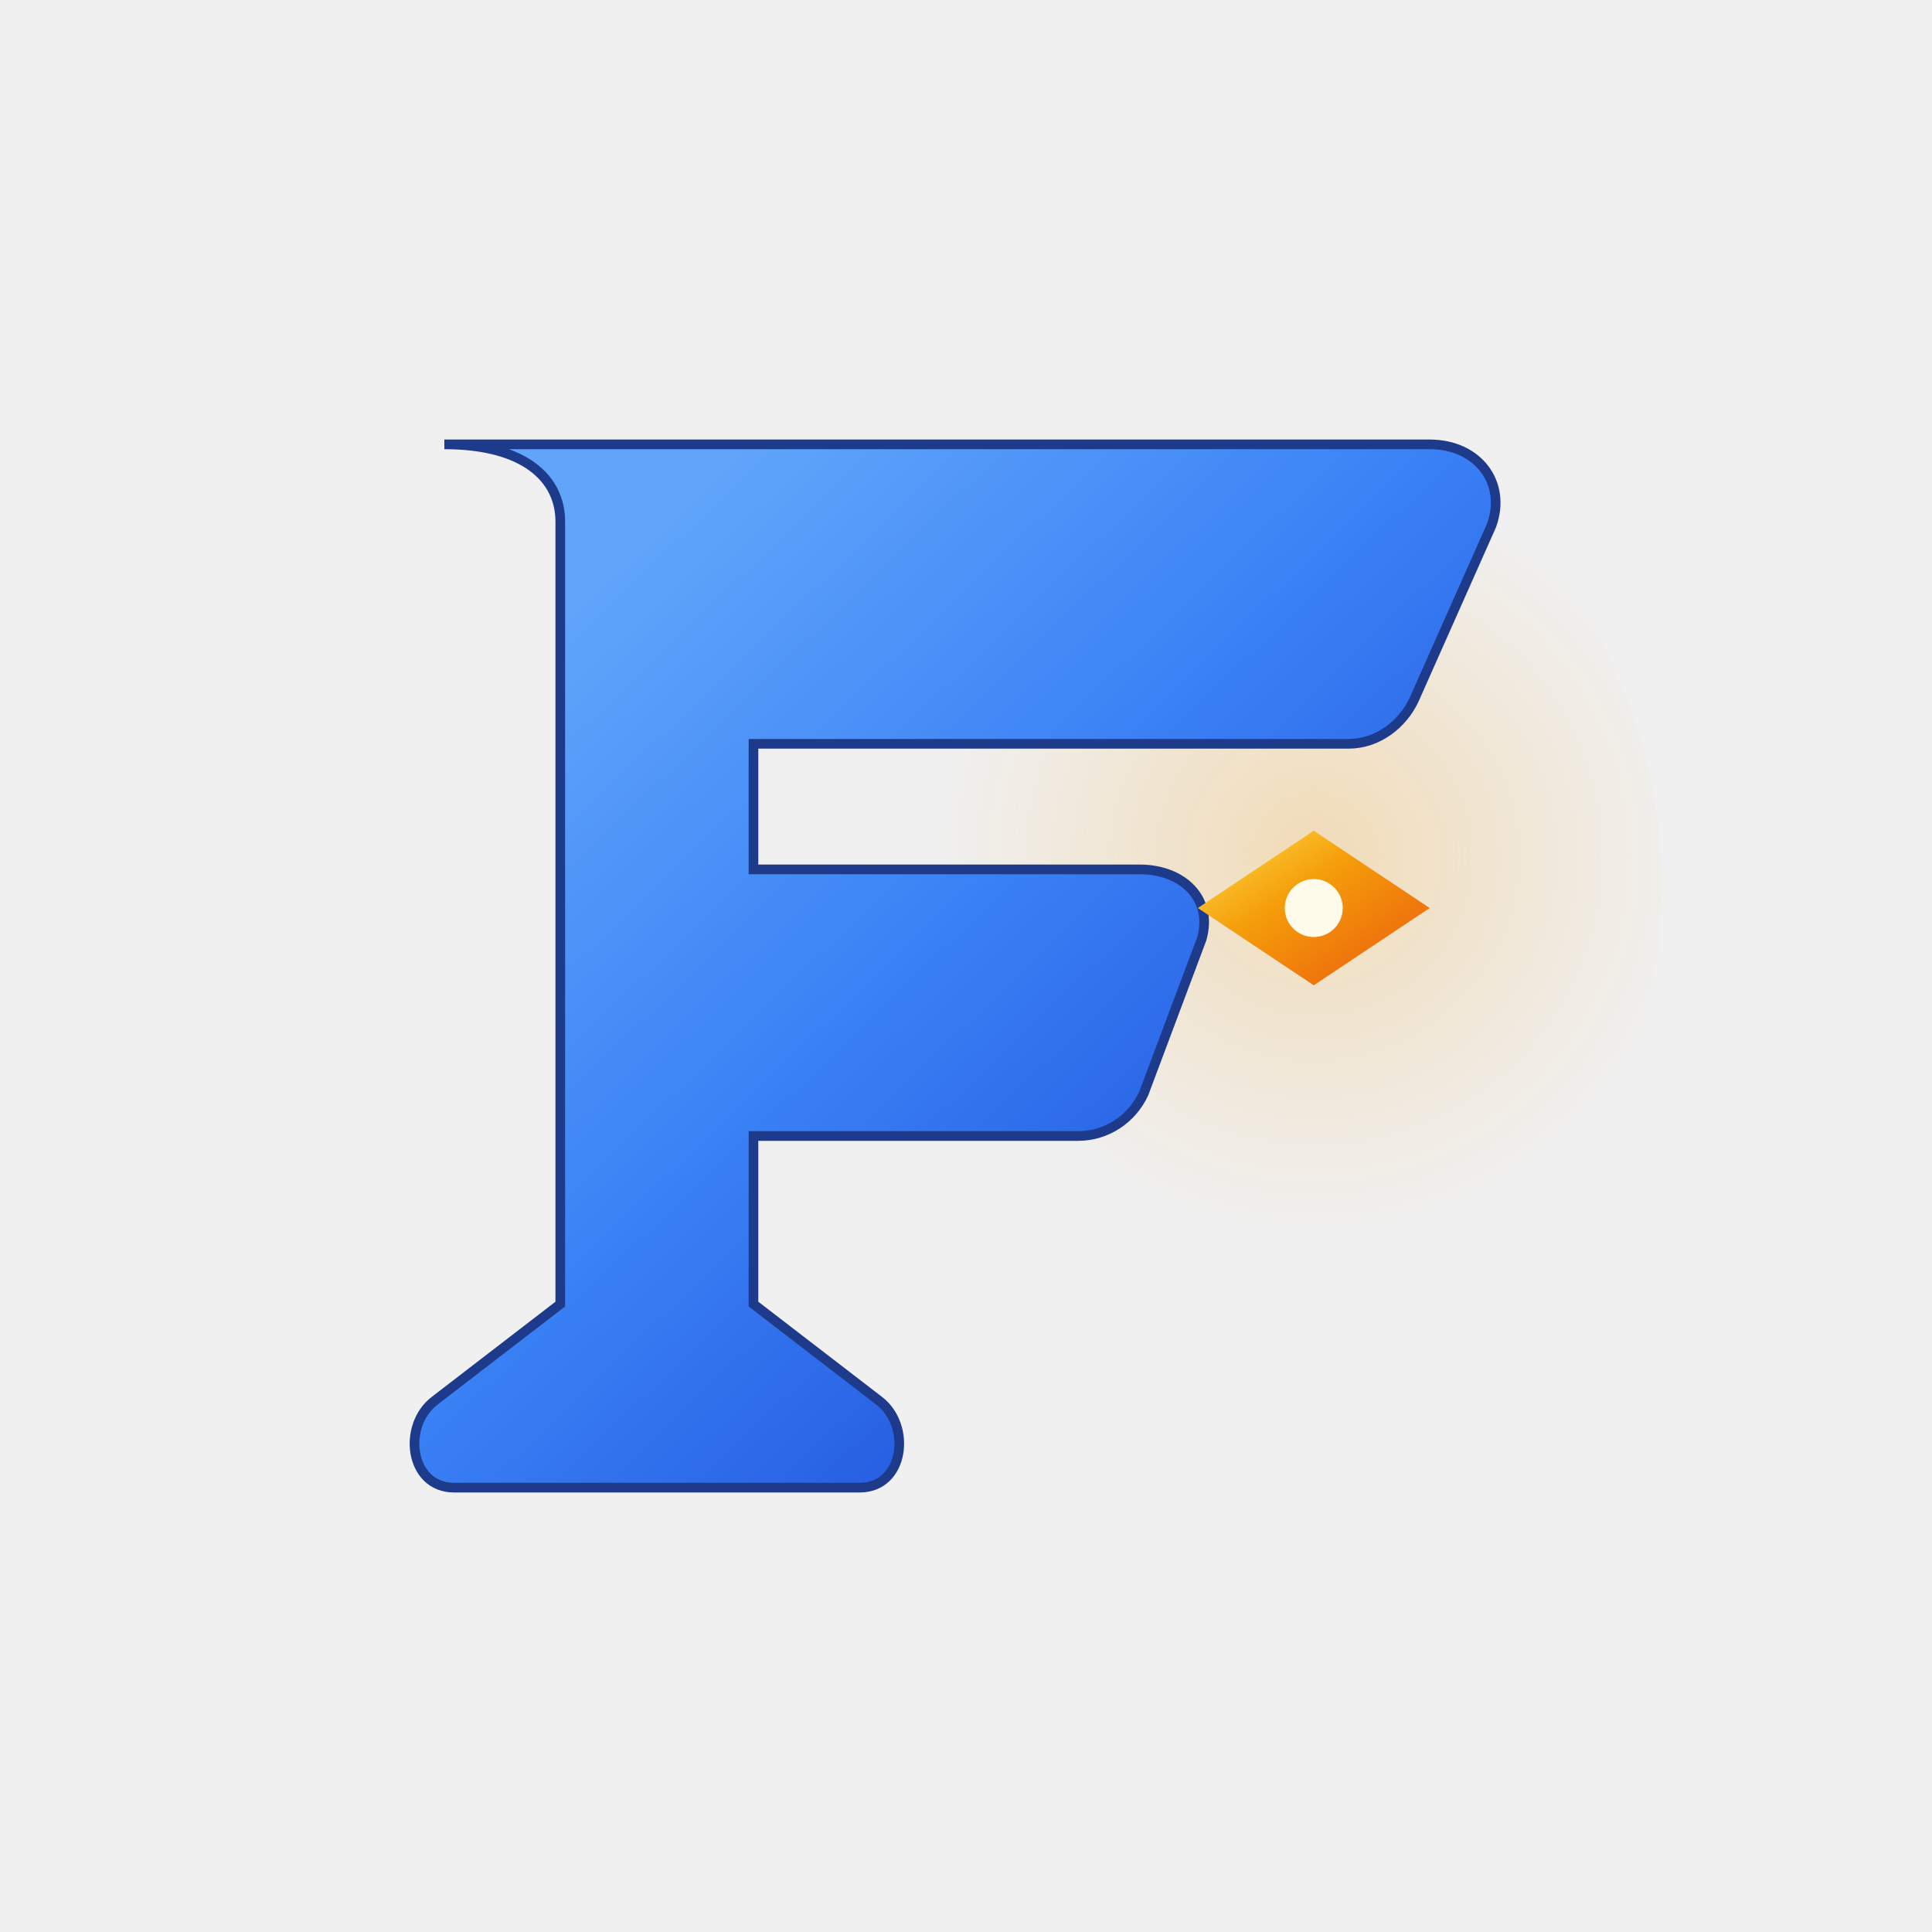
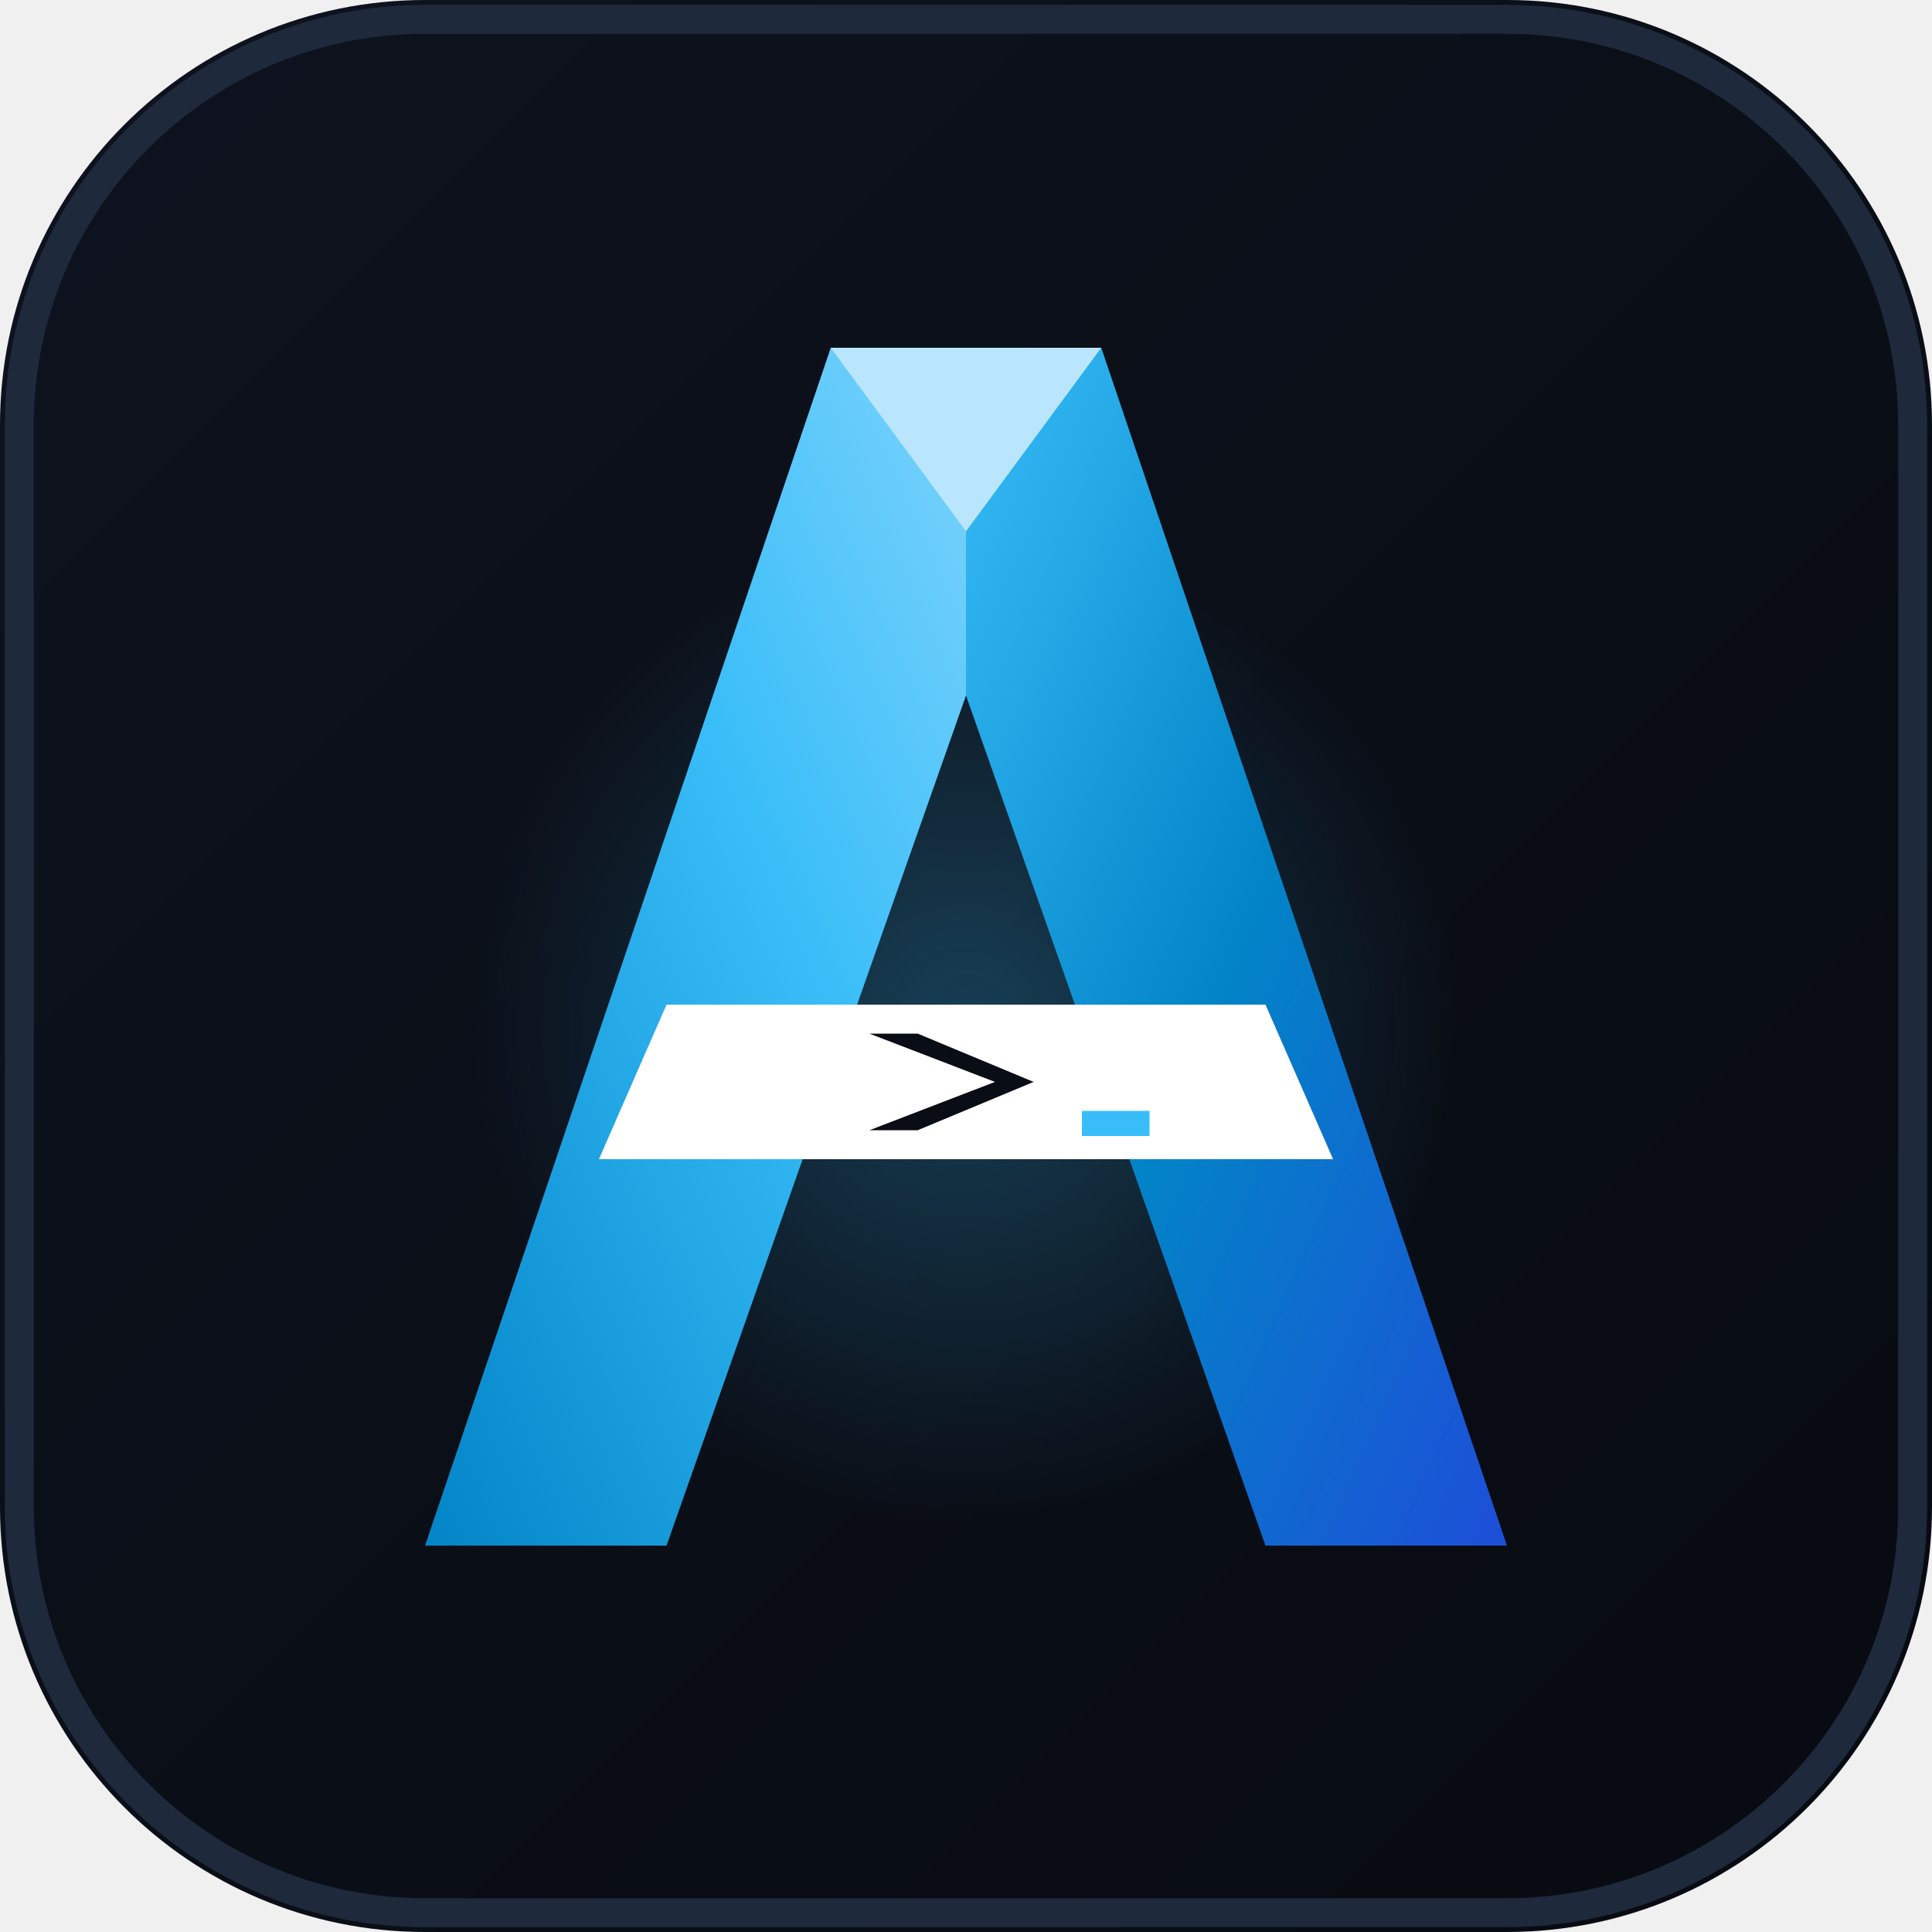
<svg xmlns="http://www.w3.org/2000/svg" viewBox="0 0 100 100" width="512" height="512">
  <defs>
-     <linearGradient id="forgeBeamGrad" x1="15%" y1="15%" x2="85%" y2="85%">
-       <stop offset="0%" stop-color="#60A5FA" />
-       <stop offset="45%" stop-color="#3B82F6" />
+     <linearGradient id="bgGrad" x1="0%" y1="0%" x2="100%" y2="100%">
+       <stop offset="0%" stop-color="#0E131F" />
+       <stop offset="100%" stop-color="#070A10" />
+     </linearGradient>
+     <linearGradient id="leftPillarGrad" x1="0%" y1="100%" x2="100%" y2="0%">
+       <stop offset="0%" stop-color="#0284C7" />
+       <stop offset="60%" stop-color="#38BDF8" />
+       <stop offset="100%" stop-color="#7DD3FC" />
+     </linearGradient>
+     <linearGradient id="rightPillarGrad" x1="0%" y1="0%" x2="100%" y2="100%">
+       <stop offset="0%" stop-color="#38BDF8" />
+       <stop offset="50%" stop-color="#0284C7" />
      <stop offset="100%" stop-color="#1D4ED8" />
    </linearGradient>
-     <linearGradient id="forgeSparkGrad" x1="0%" y1="0%" x2="100%" y2="100%">
-       <stop offset="0%" stop-color="#FDE047" />
-       <stop offset="40%" stop-color="#F59E0B" />
-       <stop offset="100%" stop-color="#EA580C" />
-     </linearGradient>
-     <radialGradient id="sparkGlow" cx="68%" cy="47%" r="35%">
-       <stop offset="0%" stop-color="rgba(245, 158, 11, 0.25)" />
-       <stop offset="100%" stop-color="rgba(245, 158, 11, 0)" />
+     <radialGradient id="ambientGlow" cx="50%" cy="52%" r="40%">
+       <stop offset="0%" stop-color="rgba(56, 189, 248, 0.28)" />
+       <stop offset="100%" stop-color="rgba(56, 189, 248, 0)" />
    </radialGradient>
  </defs>
-   <circle cx="58" cy="46" r="28" fill="url(#sparkGlow)" />
-   <g id="forge-monogram">
-     <path d="M 23 23               H 74               C 76.5 23 78 25 77.2 27.2               L 73.2 36.2               C 72.6 37.5 71.3 38.5 69.8 38.5               H 39               V 45               H 59               C 61.2 45 62.8 46.5 62.2 48.6               L 59.2 56.6               C 58.6 57.9 57.3 58.8 55.8 58.8               H 39               V 67.5               L 45.5 72.5               C 47.2 73.8 46.8 77 44.5 77               H 23.5               C 21.2 77 20.8 73.8 22.5 72.5               L 29 67.5               V 27               C 29 24.8 27.2 23 23 23 Z" fill="url(#forgeBeamGrad)" stroke="#1E3A8A" stroke-width="0.5" />
-     <polygon points="68,43 74,47 68,51 62,47" fill="url(#forgeSparkGrad)" />
-     <circle cx="68" cy="47" r="1.5" fill="#FFFBEB" />
-   </g>
+   <rect width="100" height="100" rx="22" fill="url(#bgGrad)" />
+   <rect x="1" y="1" width="98" height="98" rx="21" fill="none" stroke="#1E293B" stroke-width="1.5" />
+   <circle cx="50" cy="52" r="32" fill="url(#ambientGlow)" />
+   <polygon points="22,80 34.5,80 50,36 50,18 43,18 22,80" fill="url(#leftPillarGrad)" />
+   <polygon points="50,18 57,18 78,80 65.5,80 50,36 50,18" fill="url(#rightPillarGrad)" />
+   <polygon points="43,18 57,18 50,27.5" fill="#BAE6FD" />
+   <polygon points="34.5,52 65.5,52 69,60 31,60" fill="#FFFFFF" />
+   <polygon points="45,53.5 51.5,56 45,58.5 47.5,58.5 53.5,56 47.5,53.5" fill="#090D16" />
+   <polygon points="56,57.5 59.5,57.5 59.5,58.8 56,58.8" fill="#38BDF8" />
</svg>
